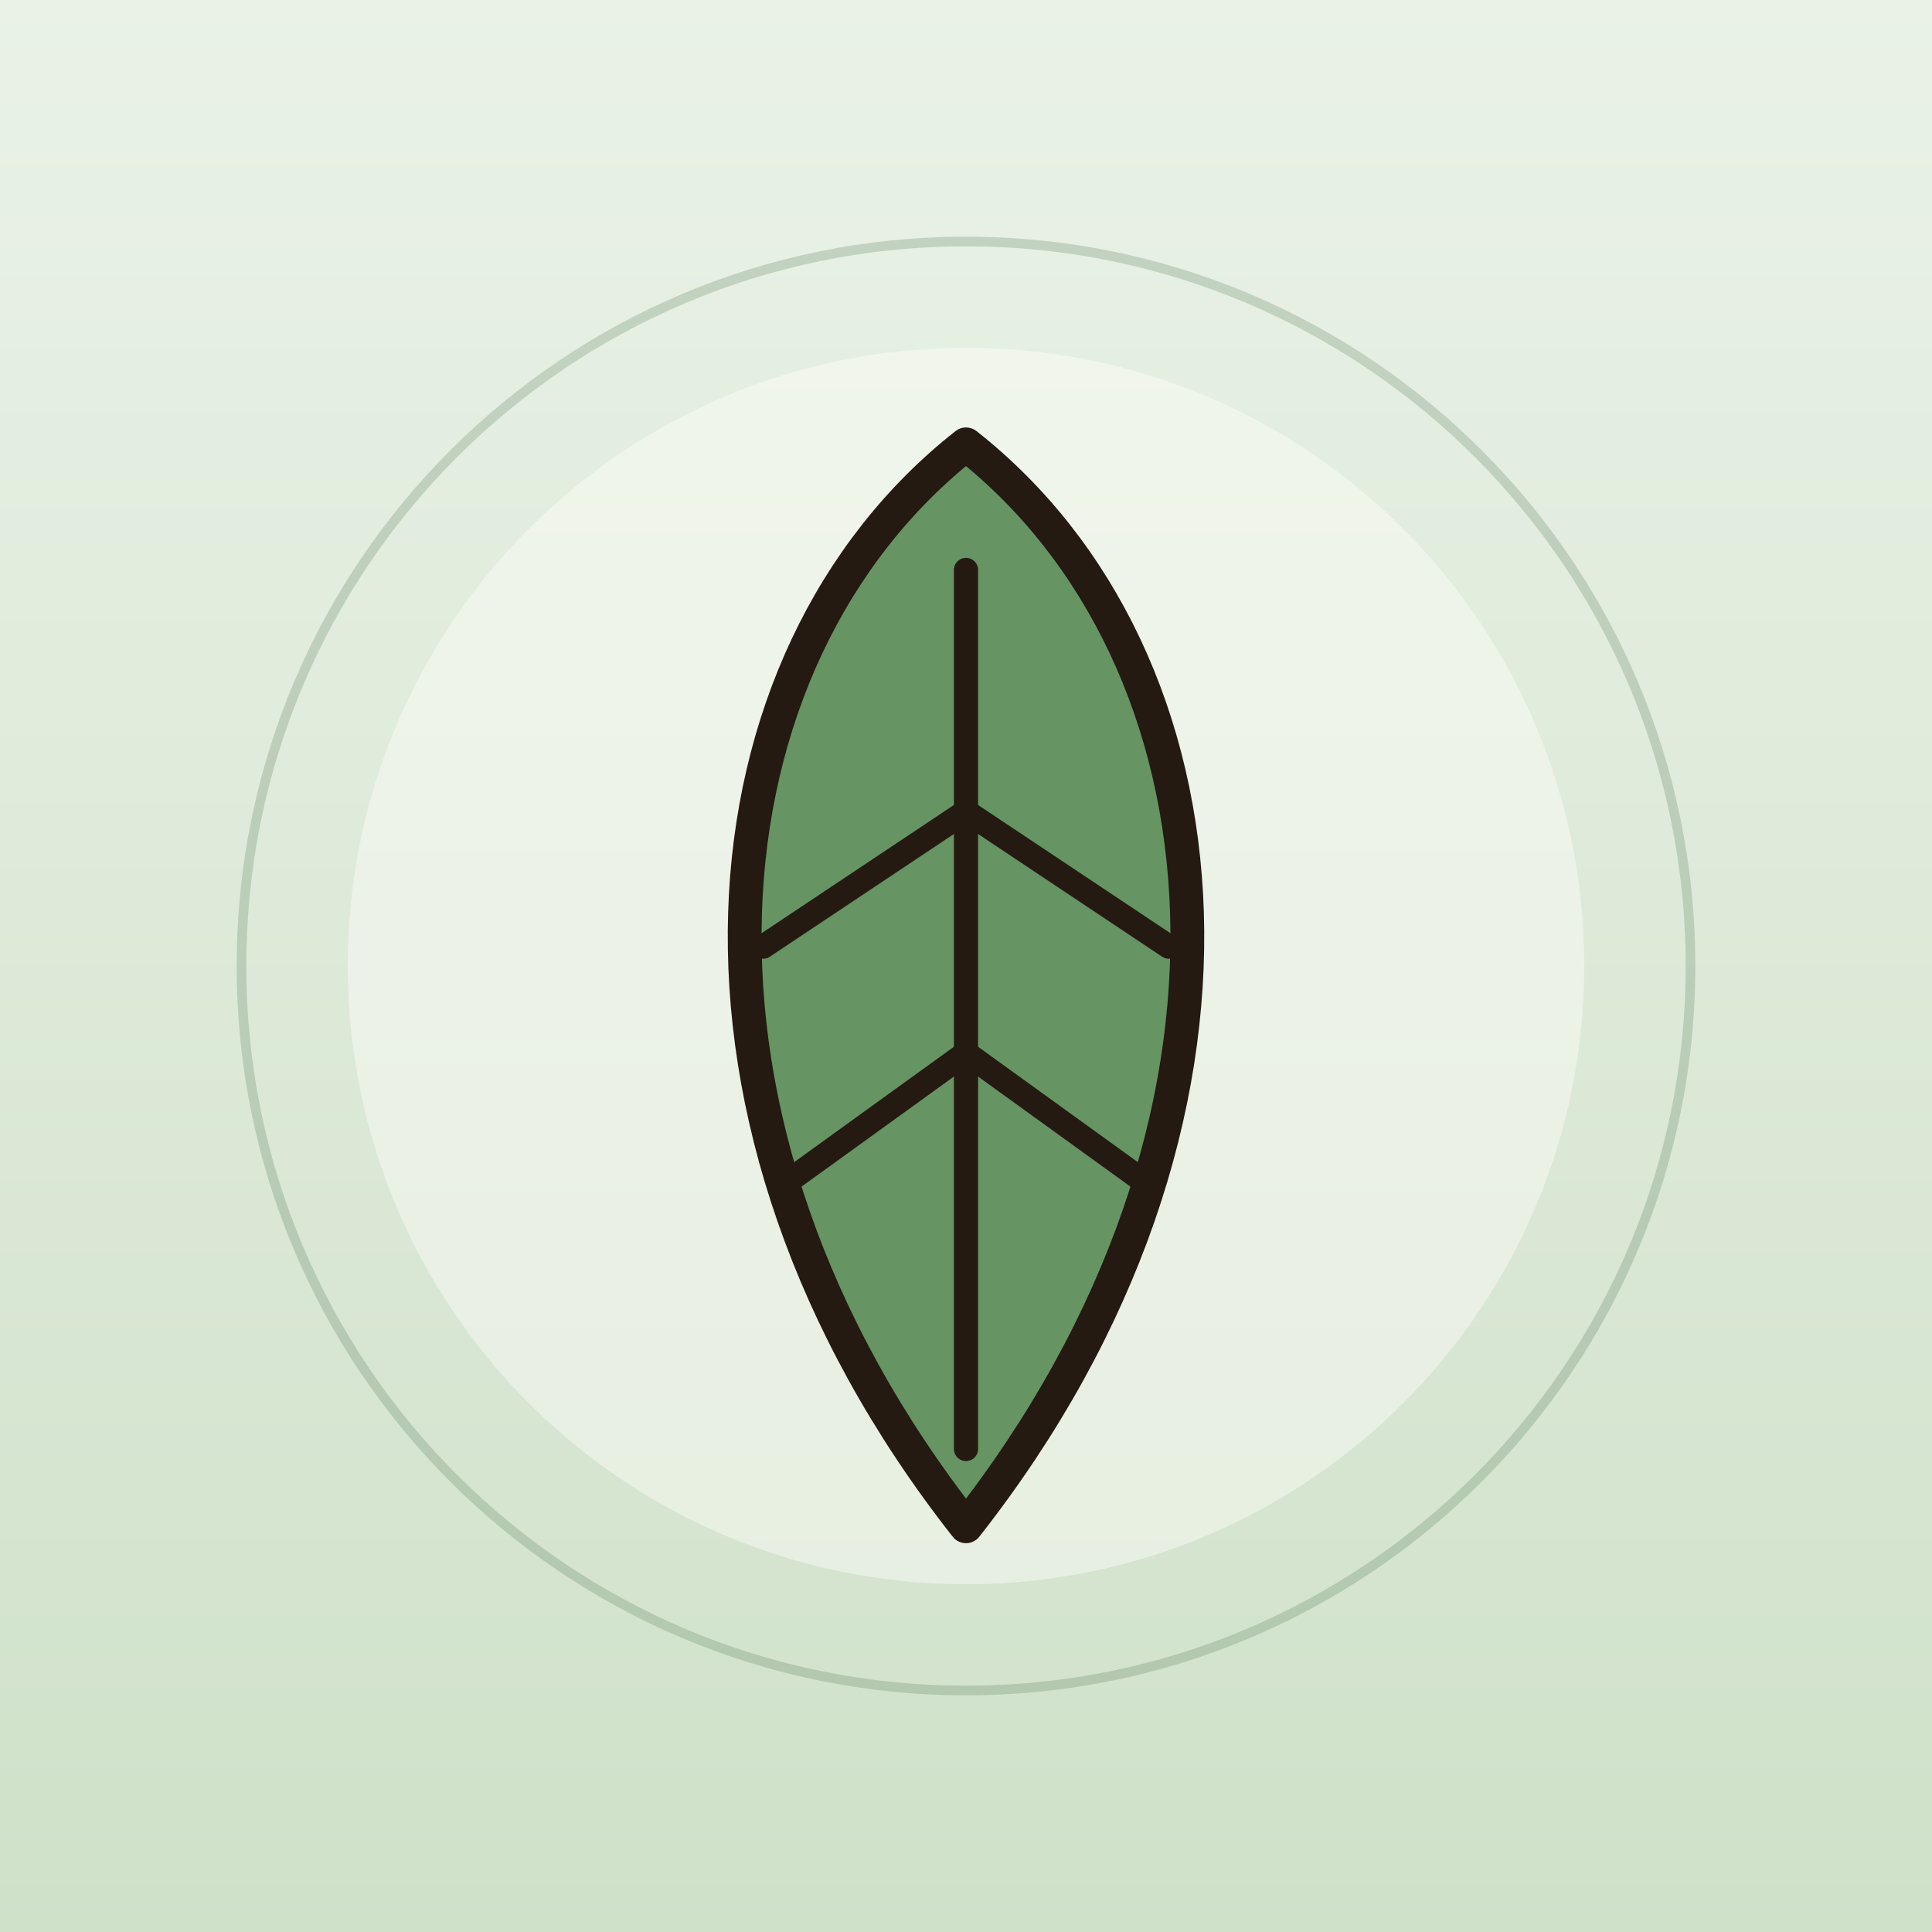
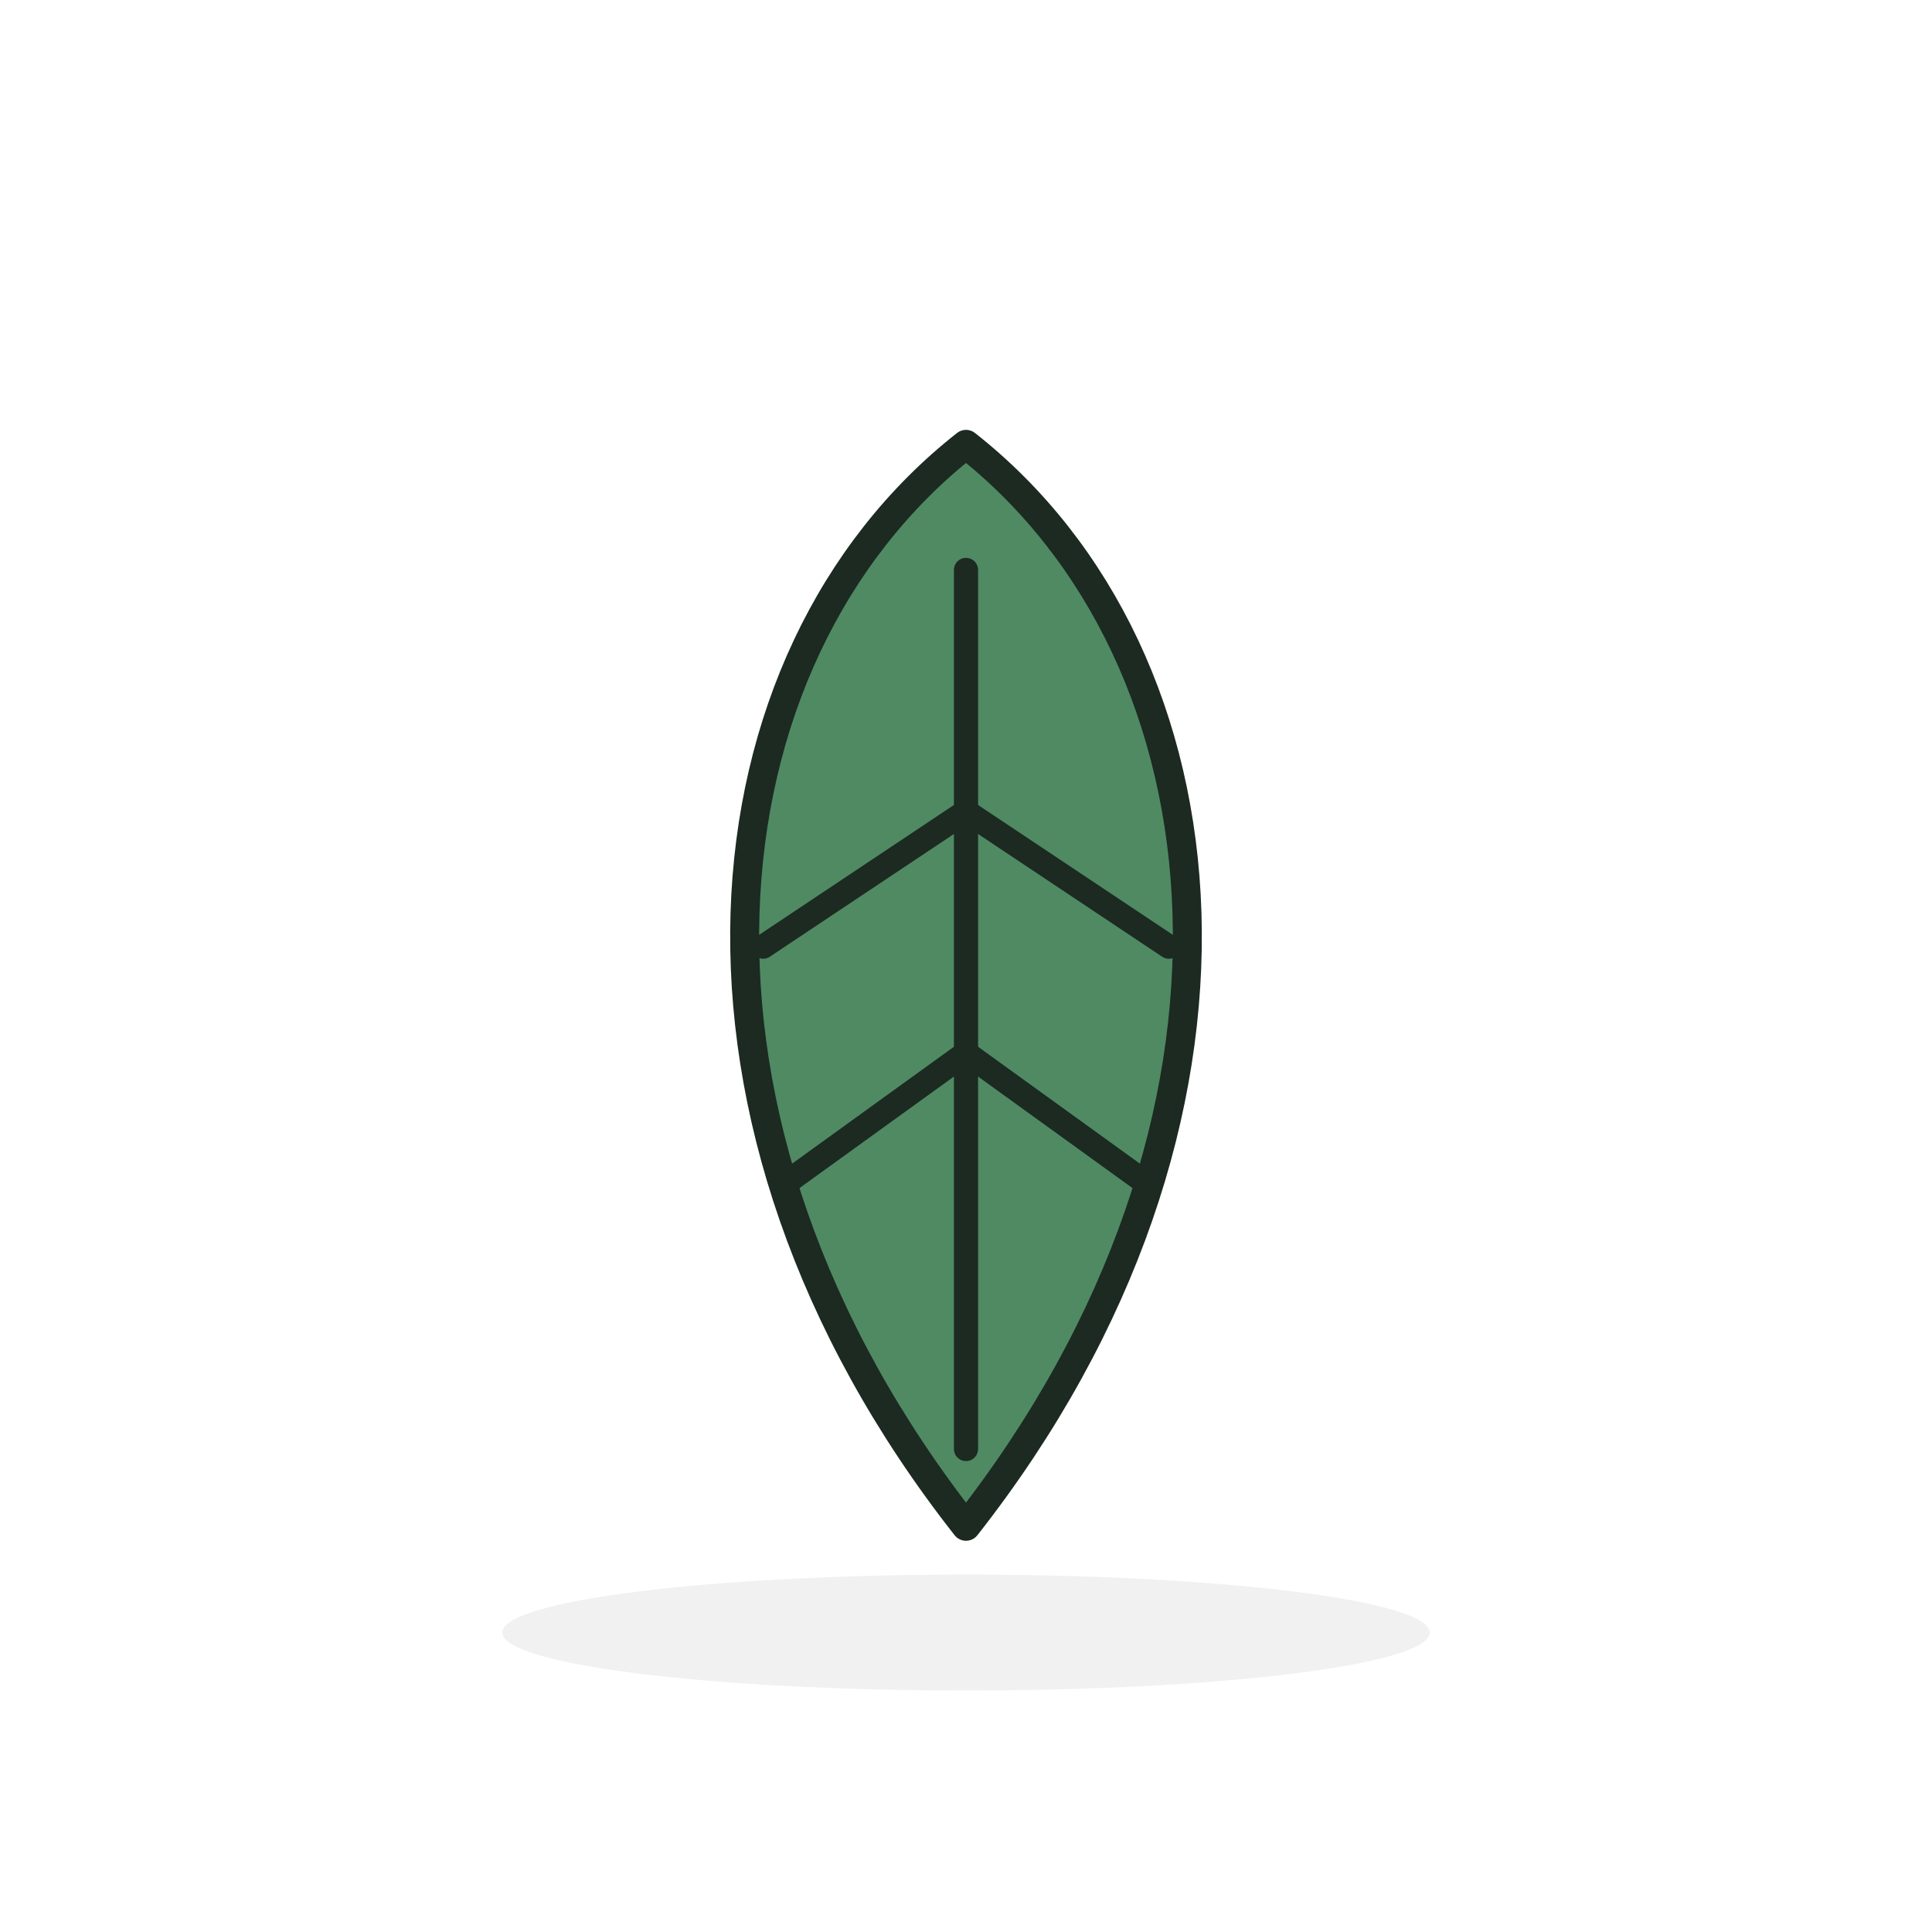
<svg xmlns="http://www.w3.org/2000/svg" viewBox="0 0 400 400" role="img">
-   <defs>
-     <linearGradient id="gBOL001" x1="0" y1="0" x2="0" y2="1">
-       <stop offset="0" stop-color="#eaf2e7" />
-       <stop offset="1" stop-color="#cfe1c9" />
-     </linearGradient>
-   </defs>
-   <rect width="400" height="400" fill="url(#gBOL001)" />
-   <circle cx="200" cy="200" r="150" fill="none" stroke="#3f6b45" stroke-width="2" opacity=".22" />
-   <circle cx="200" cy="200" r="128" fill="#fffdf8" opacity=".45" />
-   <path d="M200 92 C256 136 266 232 200 316 C134 232 144 136 200 92 Z" fill="#669463" stroke="#241a12" stroke-width="7" stroke-linejoin="round" stroke-linecap="round" />
-   <path d="M200 118 L200 300" fill="none" stroke="#241a12" stroke-width="5" stroke-linecap="round" stroke-linejoin="round" />
-   <path d="M200 168 L158 196" fill="none" stroke="#241a12" stroke-width="5" stroke-linecap="round" stroke-linejoin="round" />
-   <path d="M200 168 L242 196" fill="none" stroke="#241a12" stroke-width="5" stroke-linecap="round" stroke-linejoin="round" />
-   <path d="M200 218 L164 244" fill="none" stroke="#241a12" stroke-width="5" stroke-linecap="round" stroke-linejoin="round" />
-   <path d="M200 218 L236 244" fill="none" stroke="#241a12" stroke-width="5" stroke-linecap="round" stroke-linejoin="round" />
+   <rect width="400" height="400" fill="#ffffff" />
+   <ellipse cx="200" cy="338" rx="96" ry="12" fill="#1c2a22" opacity=".07" />
+   <path d="M200 92 C256 136 266 232 200 316 C134 232 144 136 200 92 Z" fill="#4f8a63" stroke="#1c2a22" stroke-width="6" stroke-linejoin="round" stroke-linecap="round" />
+   <path d="M200 118 L200 300" fill="none" stroke="#1c2a22" stroke-width="5" stroke-linecap="round" stroke-linejoin="round" />
+   <path d="M200 168 L158 196" fill="none" stroke="#1c2a22" stroke-width="5" stroke-linecap="round" stroke-linejoin="round" />
+   <path d="M200 168 L242 196" fill="none" stroke="#1c2a22" stroke-width="5" stroke-linecap="round" stroke-linejoin="round" />
+   <path d="M200 218 L164 244" fill="none" stroke="#1c2a22" stroke-width="5" stroke-linecap="round" stroke-linejoin="round" />
+   <path d="M200 218 L236 244" fill="none" stroke="#1c2a22" stroke-width="5" stroke-linecap="round" stroke-linejoin="round" />
</svg>
